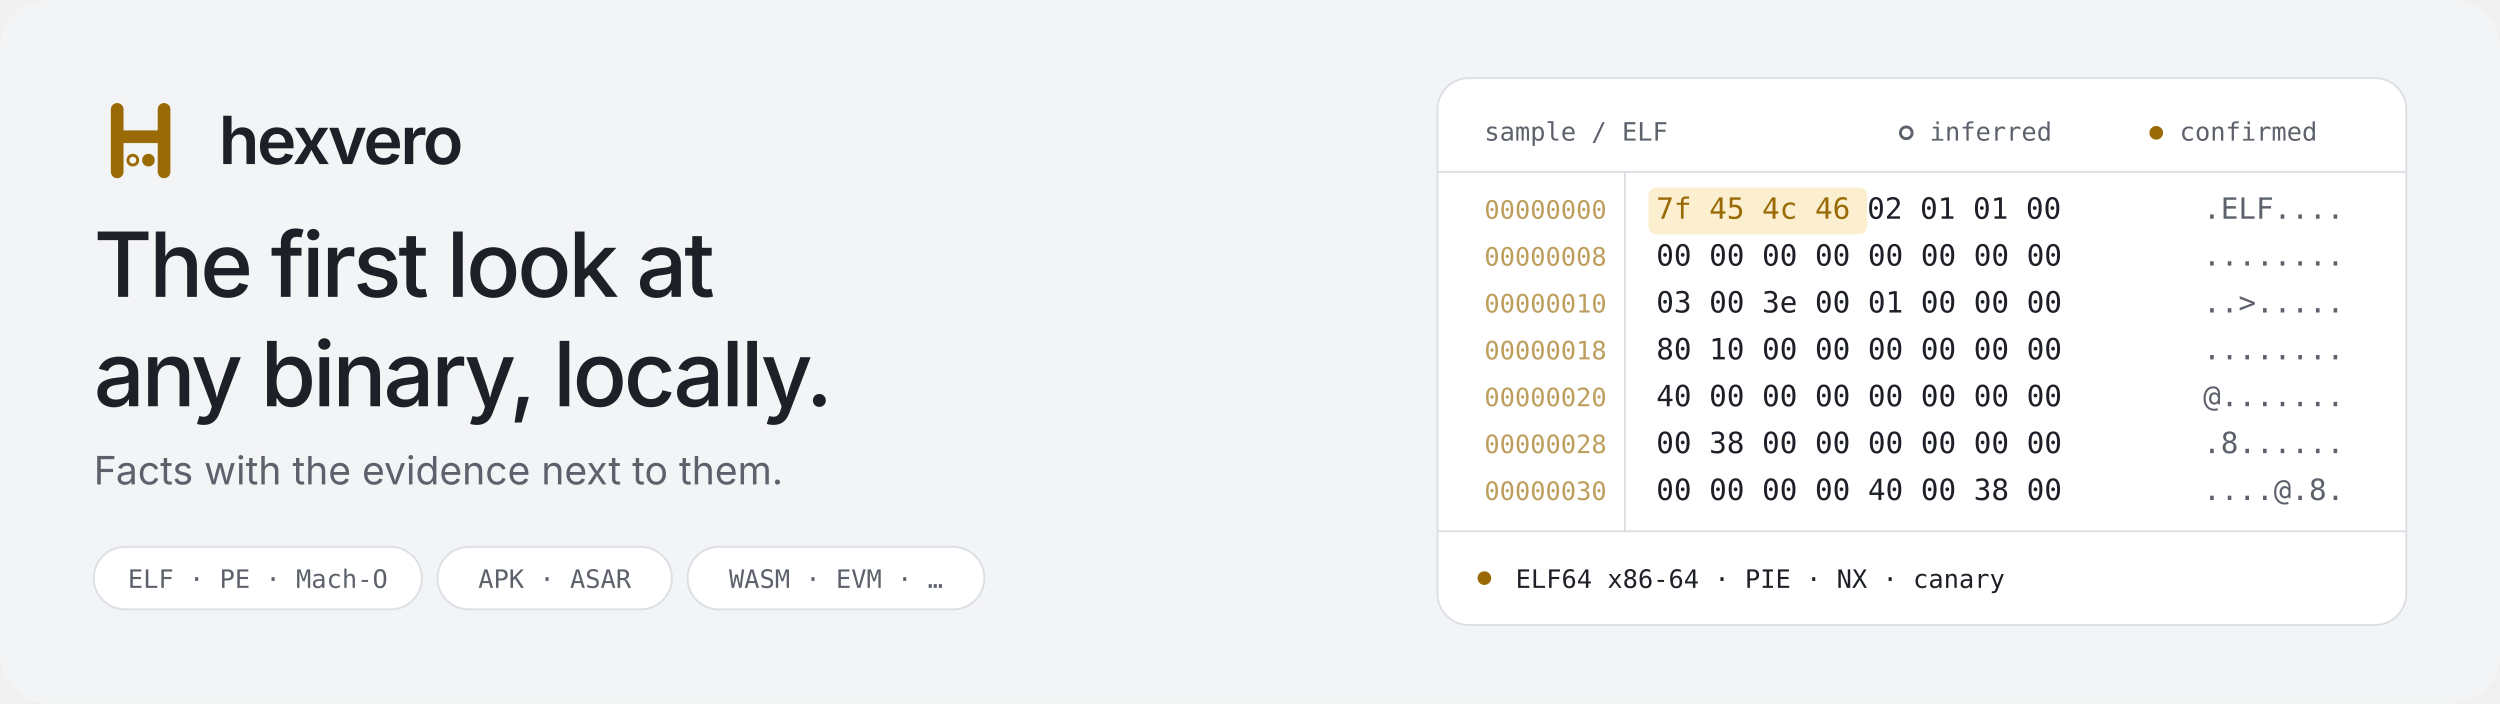
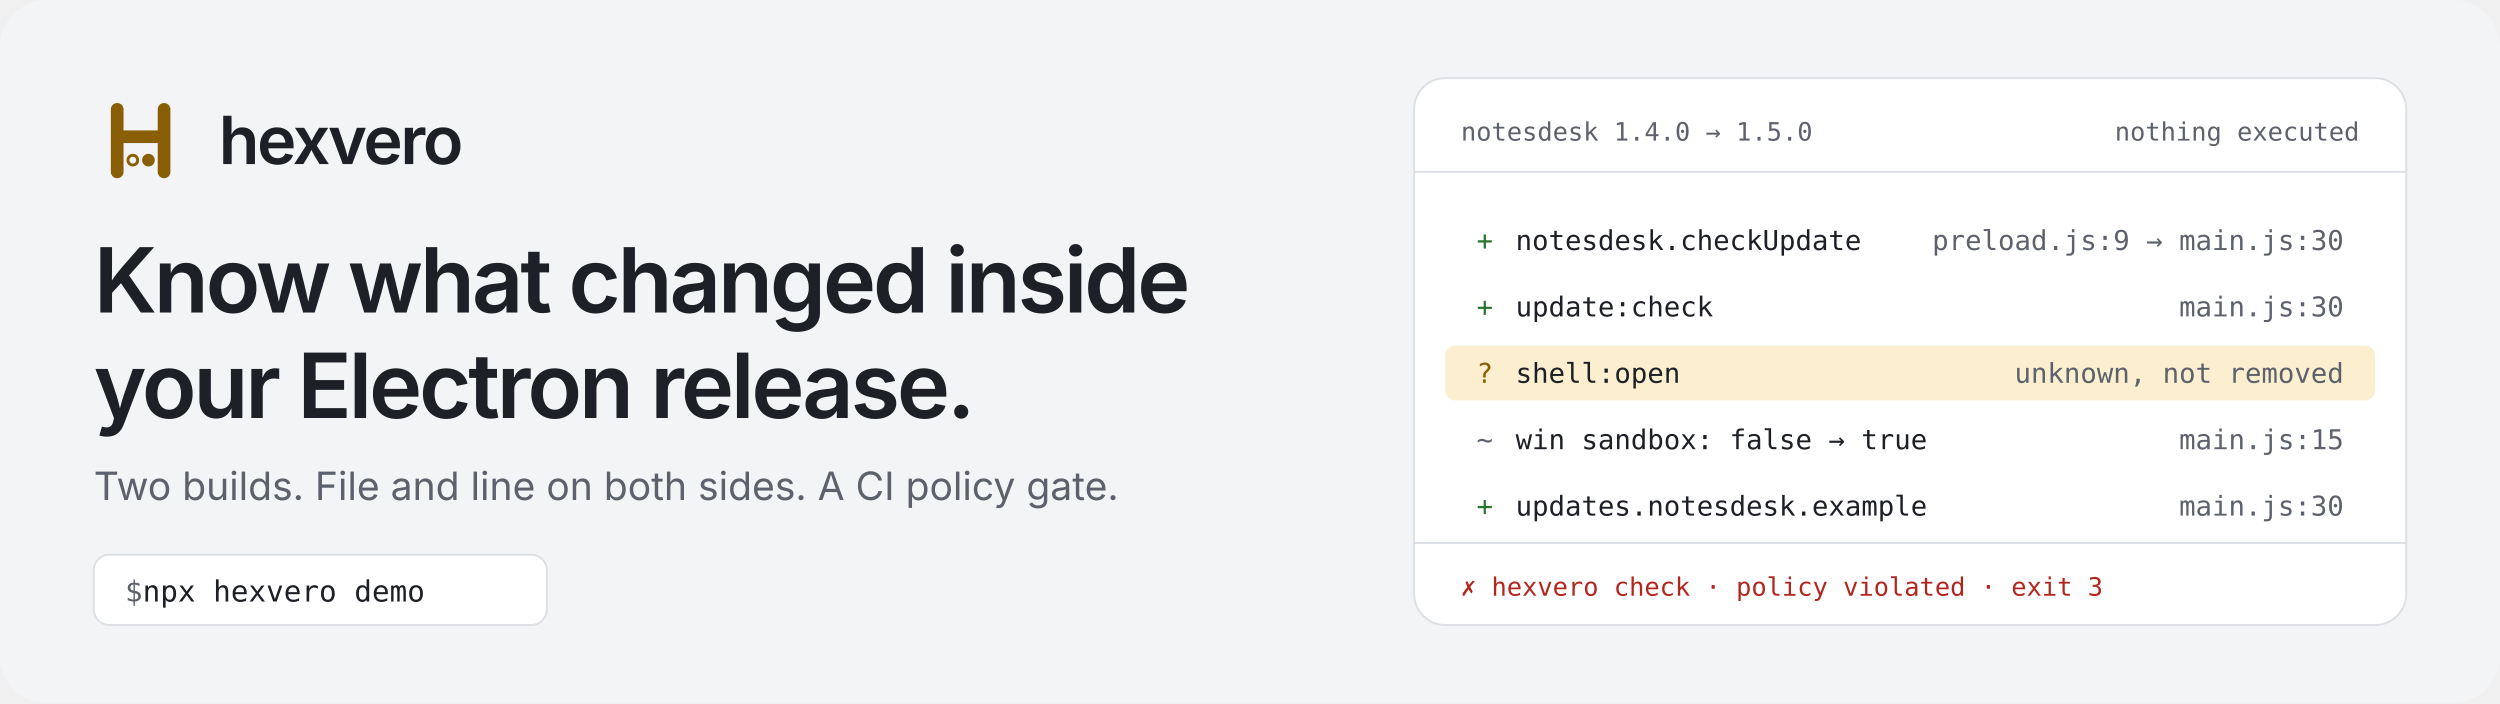
<svg xmlns="http://www.w3.org/2000/svg" width="1280" height="360" viewBox="0 0 1280 360" role="img" aria-labelledby="title desc">
  <defs>
    <clipPath id="frame">
      <rect width="1280" height="360" rx="24" />
    </clipPath>
-     <style>text {font-family:"IBM Plex Sans", "Inter", system-ui, -apple-system, BlinkMacSystemFont, "Segoe UI", sans-serif;fill:#1D2026} .wordmark {font-size:34px;font-weight:600;letter-spacing:-1.2px} .headline {font-size:46px;font-weight:500;letter-spacing:-1.6px} .sub {font-size:20px;fill:#5C616B} .mono {font-family:"IBM Plex Mono", ui-monospace, Menlo, Consolas, monospace;font-size:15px;font-variant-ligatures:none} .small {font-family:"IBM Plex Mono", ui-monospace, Menlo, Consolas, monospace;font-size:13px} .muted {fill:#5C616B} .offset {font-size:13px;fill:#9A6A06;opacity:.65} .reveal {animation:reveal .8s cubic-bezier(.16,1,.3,1) both;animation-delay:var(--delay,0s)} @keyframes reveal {from {opacity:0;transform:translateY(var(--settle,0px))} to {opacity:1;transform:translateY(0)}} @media (prefers-reduced-motion:reduce) {.reveal {animation:none}}</style>
+     <style>text {font-family:"IBM Plex Sans", "Inter", system-ui, -apple-system, BlinkMacSystemFont, "Segoe UI", sans-serif;fill:#1D2026} .wordmark {font-size:34px;font-weight:600;letter-spacing:-1.2px} .headline {font-size:46px;font-weight:600;letter-spacing:-1.6px} .sub {font-size:20px;fill:#5C616B} .mono {font-family:"IBM Plex Mono", ui-monospace, Menlo, Consolas, monospace;font-size:15px;font-variant-ligatures:none} .row {font-size:14px} .small {font-family:"IBM Plex Mono", ui-monospace, Menlo, Consolas, monospace;font-size:13px} .muted {fill:#5C616B}</style>
  </defs>
  <g clip-path="url(#frame)">
    <path fill="#F3F4F6" d="M0 0H1280V360H0Z" />
    <g transform="translate(40 40)">
-       <g fill="none" stroke="#9A6A06" stroke-linecap="round">
+       <g fill="none" stroke="#8A5E04" stroke-linecap="round">
        <path d="M20 16V48 M44 16V48 M20 30H44" stroke-width="6.5" />
        <circle cx="28" cy="42" r="2.5" stroke-width="1.5" />
-         <circle cx="36" cy="42" r="3.25" fill="#9A6A06" stroke="none" />
+         <circle cx="36" cy="42" r="3.25" fill="#8A5E04" stroke="none" />
      </g>
    </g>
    <text x="112" y="84" class="wordmark">hexvero</text>
-     <text x="48" y="152" class="headline">The first look at</text>
-     <text x="48" y="208" class="headline">any binary, locally.</text>
-     <text x="48" y="248" class="sub">Facts with the evidence next to them.</text>
-     <rect x="48" y="280" width="168" height="32" rx="16" fill="#FFFFFF" stroke="#DCDFE4" />
-     <text x="132.0" y="301" class="small muted" text-anchor="middle">ELF · PE · Mach-O</text>
-     <rect x="224" y="280" width="120" height="32" rx="16" fill="#FFFFFF" stroke="#DCDFE4" />
-     <text x="284.0" y="301" class="small muted" text-anchor="middle">APK · ASAR</text>
-     <rect x="352" y="280" width="152" height="32" rx="16" fill="#FFFFFF" stroke="#DCDFE4" />
-     <text x="428.0" y="301" class="small muted" text-anchor="middle">WASM · EVM · …</text>
-     <rect x="736" y="40" width="496" height="280" rx="16" fill="#FFFFFF" stroke="#DCDFE4" />
-     <text x="760" y="72" class="small muted">sample / ELF</text>
-     <circle cx="976" cy="68" r="3" fill="none" stroke="#5C616B" stroke-width="1.5" />
-     <text x="988" y="72" class="small muted">inferred</text>
-     <circle cx="1104" cy="68" r="3.5" fill="#9A6A06" />
-     <text x="1116" y="72" class="small muted">confirmed</text>
-     <path d="M736 88H1232 M832 88V272 M736 272H1232" stroke="#DCDFE4" />
-     <g class="reveal" style="--delay:0.000s">
-       <text x="760" y="112" class="mono offset">00000000</text>
-       <rect x="844" y="96" width="112" height="24" rx="4" fill="#FBEFCF" />
-       <text x="848" y="112" class="mono" style="fill:#9A6A06">7f 45 4c 46</text>
-       <text x="956" y="112" class="mono">02 01 01 00</text>
-       <text x="1128" y="112" class="mono muted">.ELF....</text>
-     </g>
-     <g class="reveal" style="--delay:0.065s">
-       <text x="760" y="136" class="mono offset">00000008</text>
-       <text x="848" y="136" class="mono">00 00 00 00 00 00 00 00</text>
-       <text x="1128" y="136" class="mono muted">........</text>
-     </g>
-     <g class="reveal" style="--delay:0.130s">
-       <text x="760" y="160" class="mono offset">00000010</text>
-       <text x="848" y="160" class="mono">03 00 3e 00 01 00 00 00</text>
-       <text x="1128" y="160" class="mono muted">..&gt;.....</text>
-     </g>
-     <g class="reveal" style="--delay:0.195s">
-       <text x="760" y="184" class="mono offset">00000018</text>
-       <text x="848" y="184" class="mono">80 10 00 00 00 00 00 00</text>
-       <text x="1128" y="184" class="mono muted">........</text>
-     </g>
-     <g class="reveal" style="--delay:0.260s">
-       <text x="760" y="208" class="mono offset">00000020</text>
-       <text x="848" y="208" class="mono">40 00 00 00 00 00 00 00</text>
-       <text x="1128" y="208" class="mono muted">@.......</text>
-     </g>
-     <g class="reveal" style="--delay:0.325s">
-       <text x="760" y="232" class="mono offset">00000028</text>
-       <text x="848" y="232" class="mono">00 38 00 00 00 00 00 00</text>
-       <text x="1128" y="232" class="mono muted">.8......</text>
-     </g>
-     <g class="reveal" style="--delay:0.390s">
-       <text x="760" y="256" class="mono offset">00000030</text>
-       <text x="848" y="256" class="mono">00 00 00 00 40 00 38 00</text>
-       <text x="1128" y="256" class="mono muted">....@.8.</text>
-     </g>
-     <g class="reveal" style="--delay:.455s;--settle:4px">
-       <circle cx="760" cy="296" r="3.5" fill="#9A6A06" />
-       <text x="776" y="301" class="small">ELF64 x86-64 · PIE · NX · canary</text>
-     </g>
+     <text x="48" y="160" class="headline">Know what changed inside</text>
+     <text x="48" y="214" class="headline">your Electron release.</text>
+     <text x="48" y="256" class="sub">Two builds. File and line on both sides. A CI policy gate.</text>
+     <rect x="48" y="284" width="232" height="36" rx="8" fill="#FFFFFF" stroke="#DCDFE4" />
+     <text x="64" y="308" class="mono">
+       <tspan class="muted">$ </tspan>npx hexvero demo</text>
+     <rect x="724" y="40" width="508" height="280" rx="16" fill="#FFFFFF" stroke="#DCDFE4" />
+     <text x="748" y="72" class="small muted">notesdesk 1.4.0 → 1.5.0</text>
+     <text x="1208" y="72" class="small muted" text-anchor="end">nothing executed</text>
+     <path d="M724 88H1232 M724 278H1232" stroke="#DCDFE4" />
+     <text x="756" y="128" class="mono row" style="fill:#2A752E">+</text>
+     <text x="776" y="128" class="mono row">notesdesk.checkUpdate</text>
+     <text x="1200" y="128" class="mono row muted" text-anchor="end">preload.js:9 → main.js:30</text>
+     <text x="756" y="162" class="mono row" style="fill:#2A752E">+</text>
+     <text x="776" y="162" class="mono row">update:check</text>
+     <text x="1200" y="162" class="mono row muted" text-anchor="end">main.js:30</text>
+     <rect x="740" y="177" width="476" height="28" rx="5" fill="#FBEFCF" />
+     <text x="756" y="196" class="mono row" style="fill:#8A5E04">?</text>
+     <text x="776" y="196" class="mono row">shell:open</text>
+     <text x="1200" y="196" class="mono row muted" text-anchor="end">unknown, not removed</text>
+     <text x="756" y="230" class="mono row" style="fill:#5C616B">~</text>
+     <text x="776" y="230" class="mono row">win  sandbox: false → true</text>
+     <text x="1200" y="230" class="mono row muted" text-anchor="end">main.js:15</text>
+     <text x="756" y="264" class="mono row" style="fill:#2A752E">+</text>
+     <text x="776" y="264" class="mono row">updates.notesdesk.example</text>
+     <text x="1200" y="264" class="mono row muted" text-anchor="end">main.js:30</text>
+     <text x="748" y="305" class="small" style="fill:#B3261E">✗ hexvero check · policy violated · exit 3</text>
  </g>
</svg>
